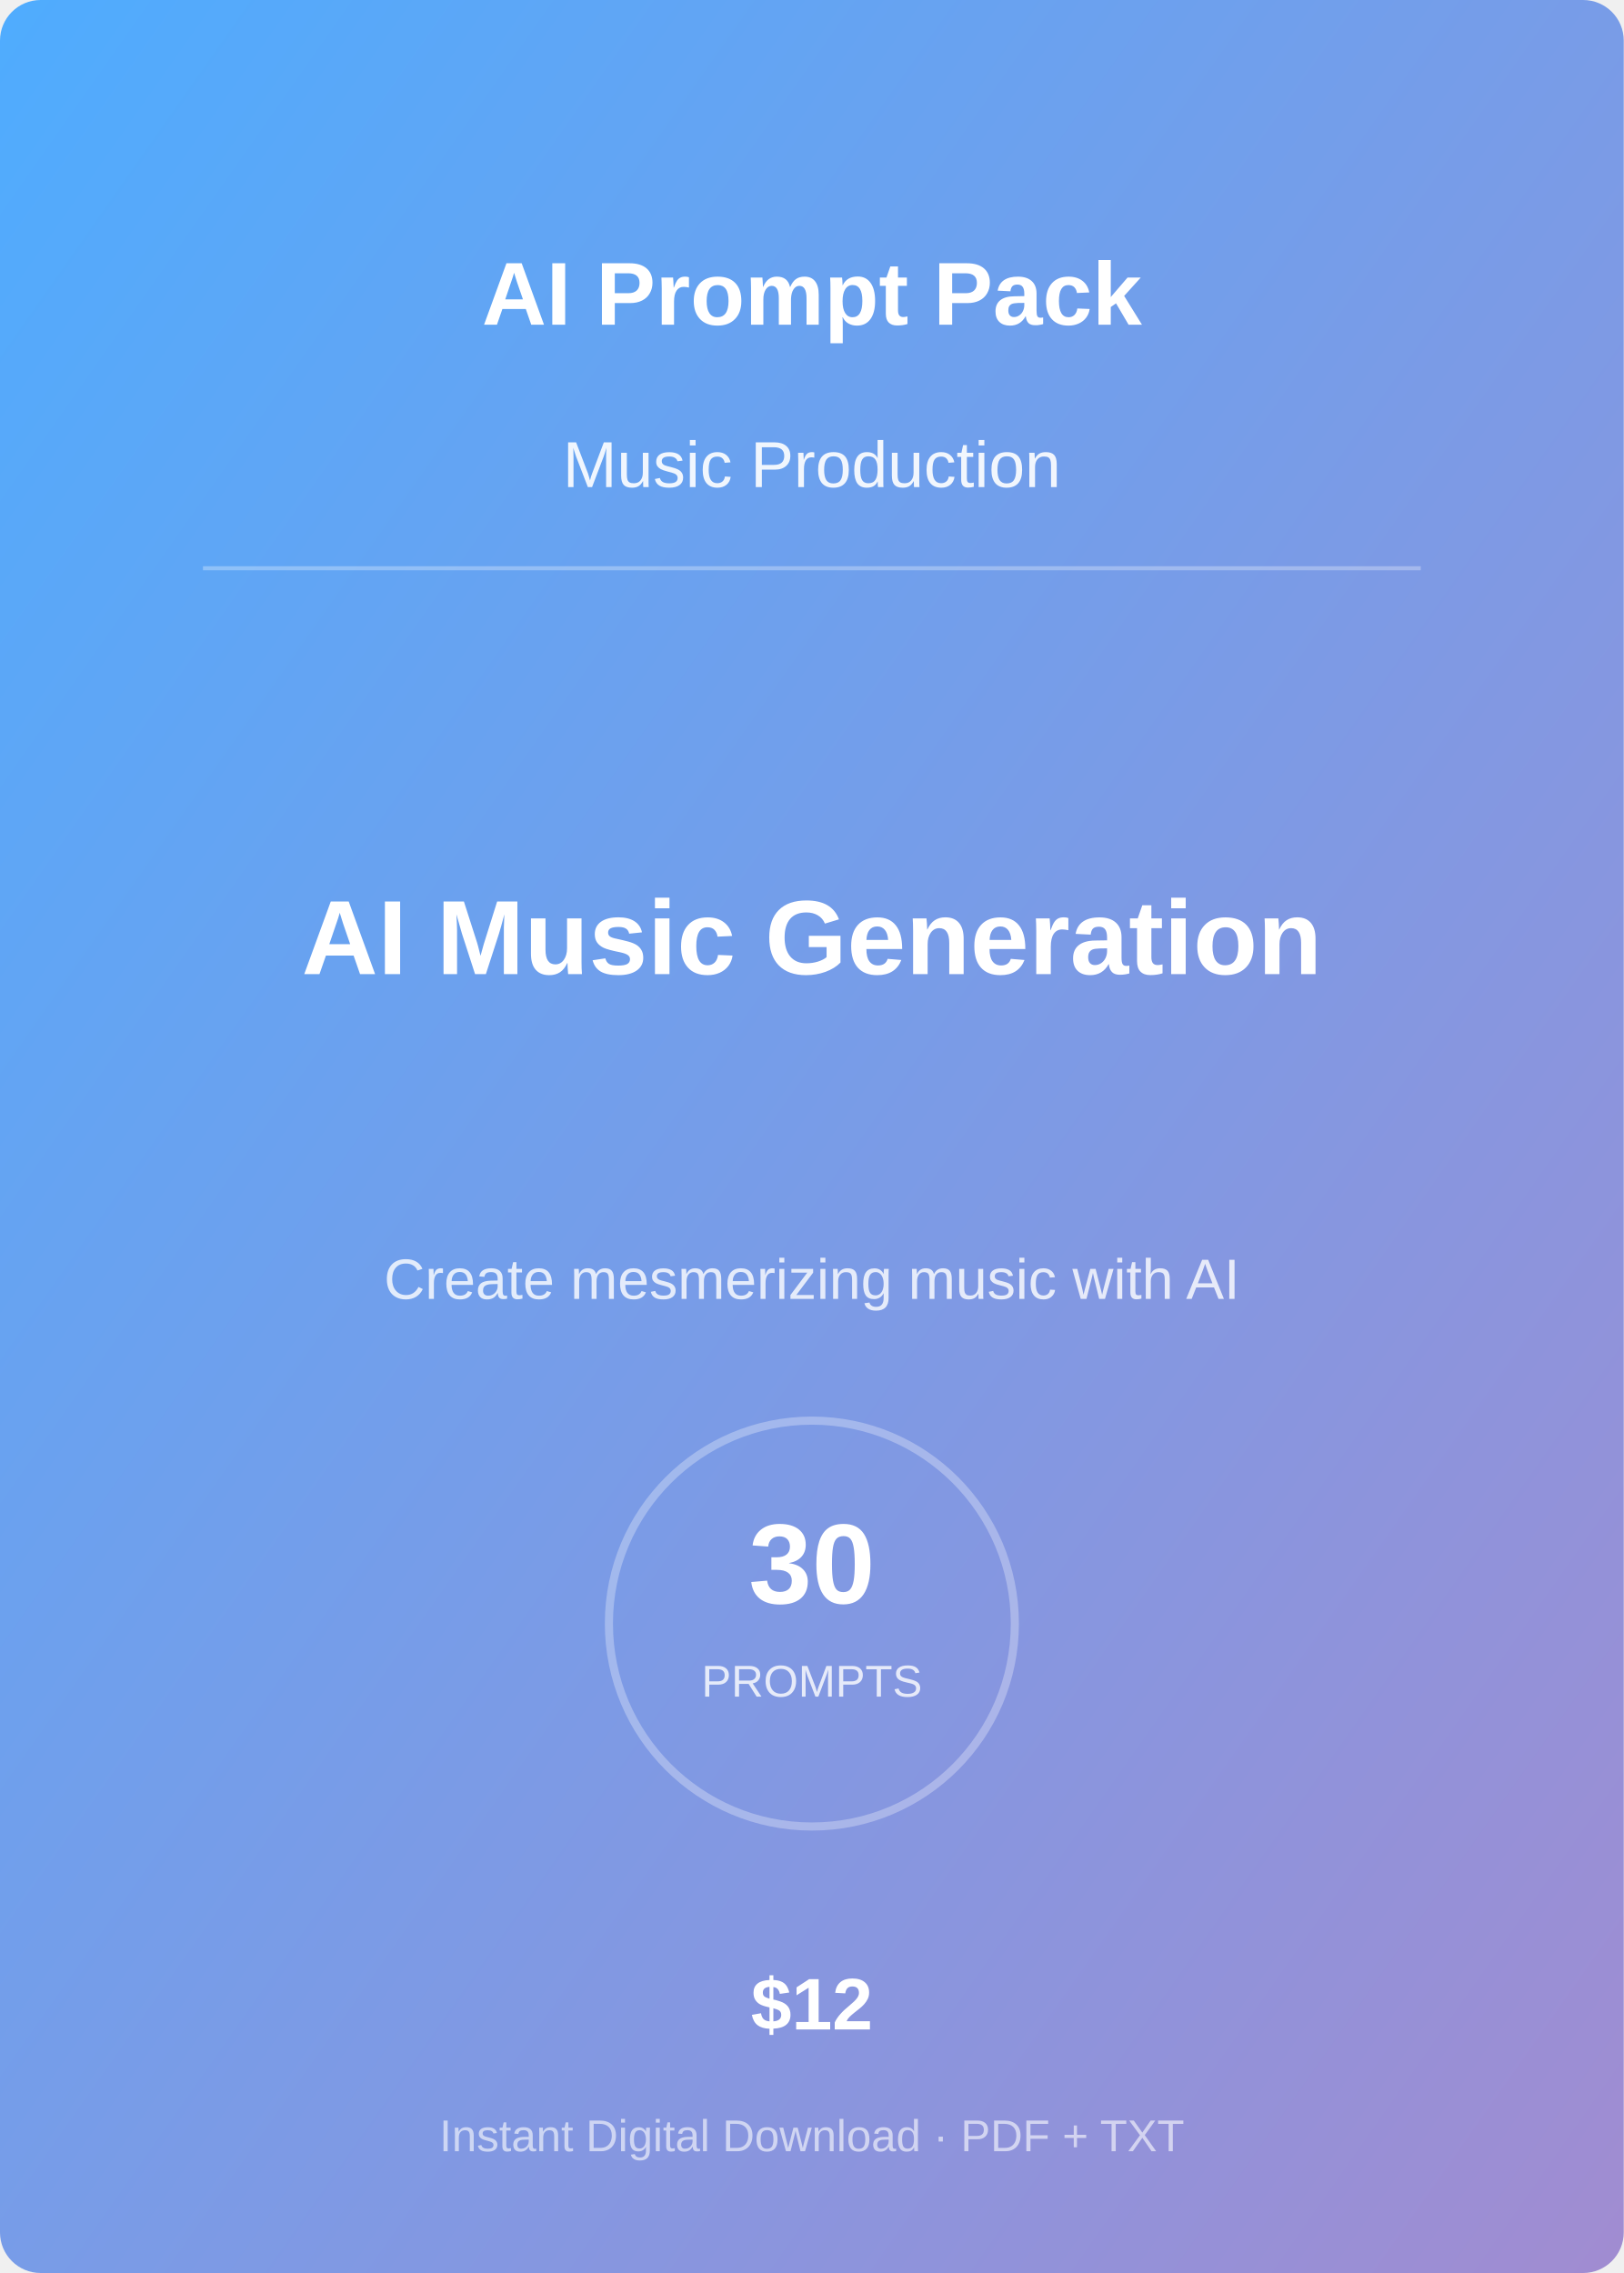
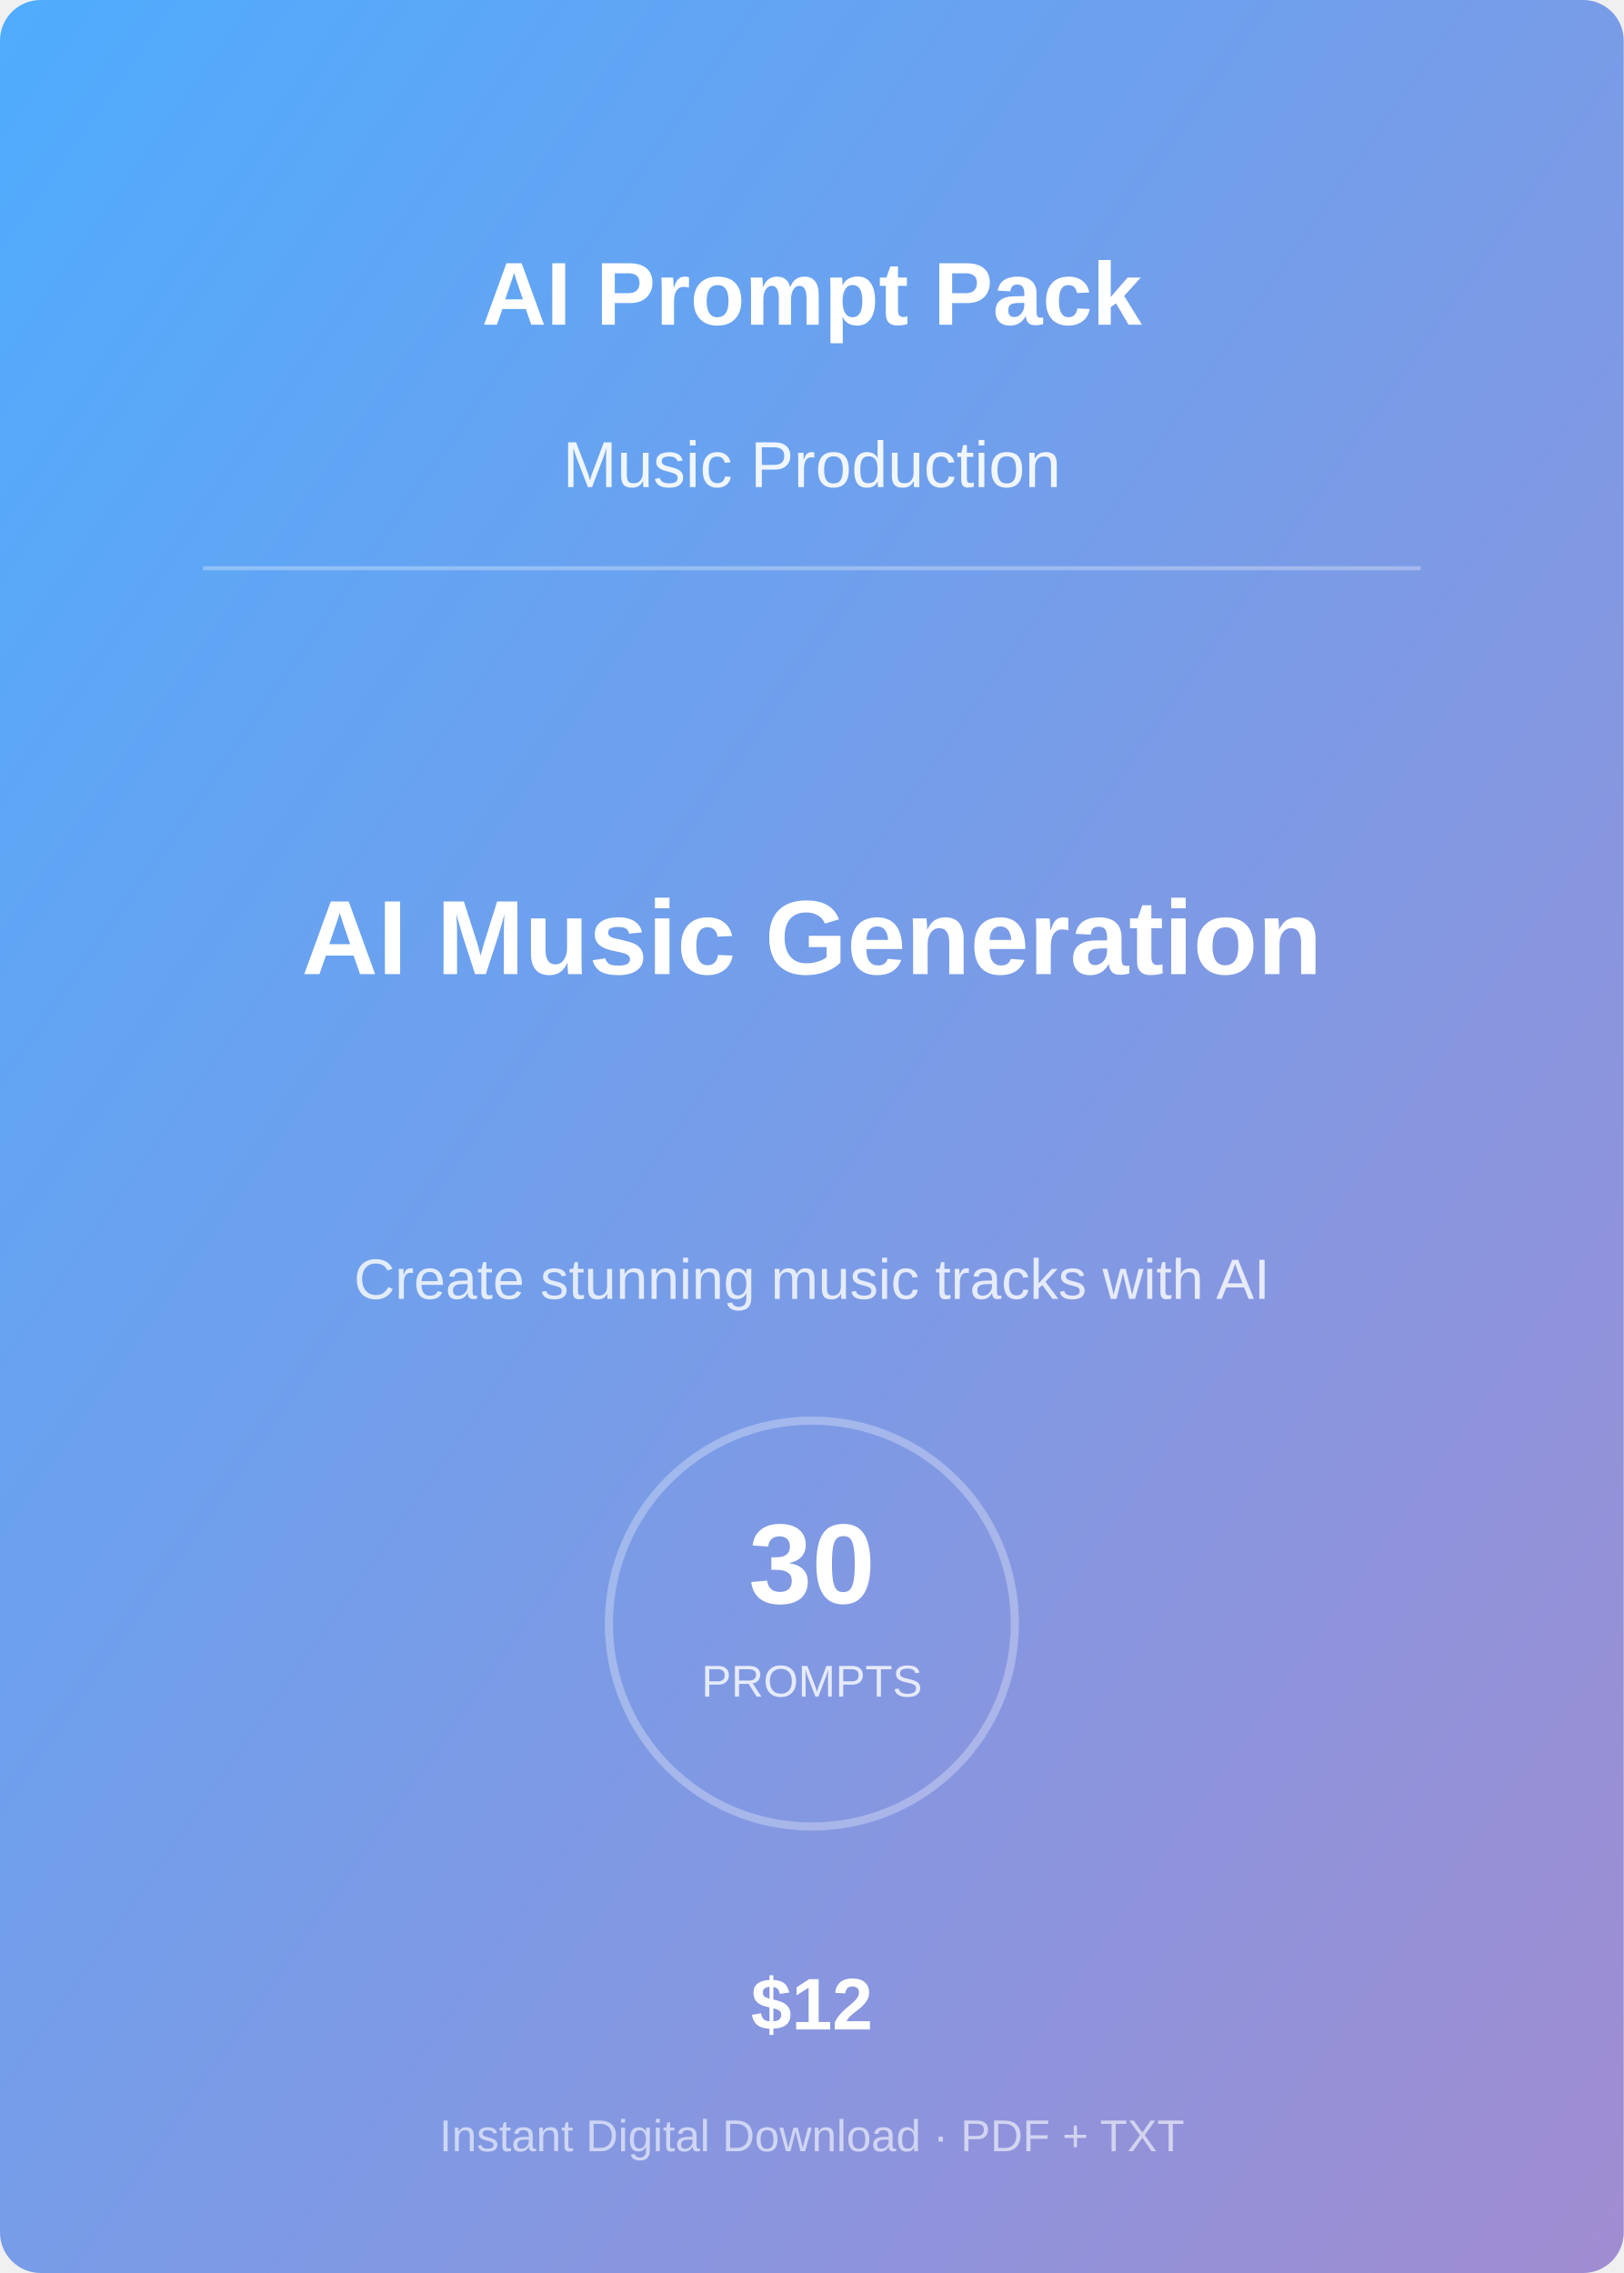
<svg xmlns="http://www.w3.org/2000/svg" viewBox="0 0 400 560">
  <defs>
    <linearGradient id="bg" x1="0%" y1="0%" x2="100%" y2="100%">
      <stop offset="0%" style="stop-color:#4facfe" />
      <stop offset="100%" style="stop-color:#a18cd1" />
    </linearGradient>
  </defs>
  <rect width="400" height="560" fill="url(#bg)" rx="10" />
  <text x="200" y="80" text-anchor="middle" font-family="Arial,sans-serif" font-size="22" font-weight="bold" fill="#fff">AI Prompt Pack</text>
  <text x="200" y="120" text-anchor="middle" font-family="Arial,sans-serif" font-size="16" fill="#fff" opacity="0.9">Music Production</text>
  <line x1="50" y1="140" x2="350" y2="140" stroke="#fff" stroke-width="1" opacity="0.3" />
  <text x="200" y="240" text-anchor="middle" font-family="Arial,sans-serif" font-size="26" font-weight="bold" fill="#fff">AI Music Generation</text>
-   <text x="200" y="320" text-anchor="middle" font-family="Arial,sans-serif" font-size="14" fill="#fff" opacity="0.8">Create mesmerizing music with AI</text>
+   <text x="200" y="320" text-anchor="middle" font-family="Arial,sans-serif" font-size="14" fill="#fff" opacity="0.8">Create stunning music tracks with AI</text>
  <circle cx="200" cy="400" r="50" fill="none" stroke="#fff" stroke-width="2" opacity="0.3" />
  <text x="200" y="395" text-anchor="middle" font-family="Arial,sans-serif" font-size="28" font-weight="bold" fill="#fff">30</text>
  <text x="200" y="418" text-anchor="middle" font-family="Arial,sans-serif" font-size="11" fill="#fff" opacity="0.8">PROMPTS</text>
  <text x="200" y="500" text-anchor="middle" font-family="Arial,sans-serif" font-size="18" font-weight="bold" fill="#fff">$12</text>
  <text x="200" y="530" text-anchor="middle" font-family="Arial,sans-serif" font-size="11" fill="#fff" opacity="0.6">Instant Digital Download · PDF + TXT</text>
</svg>
